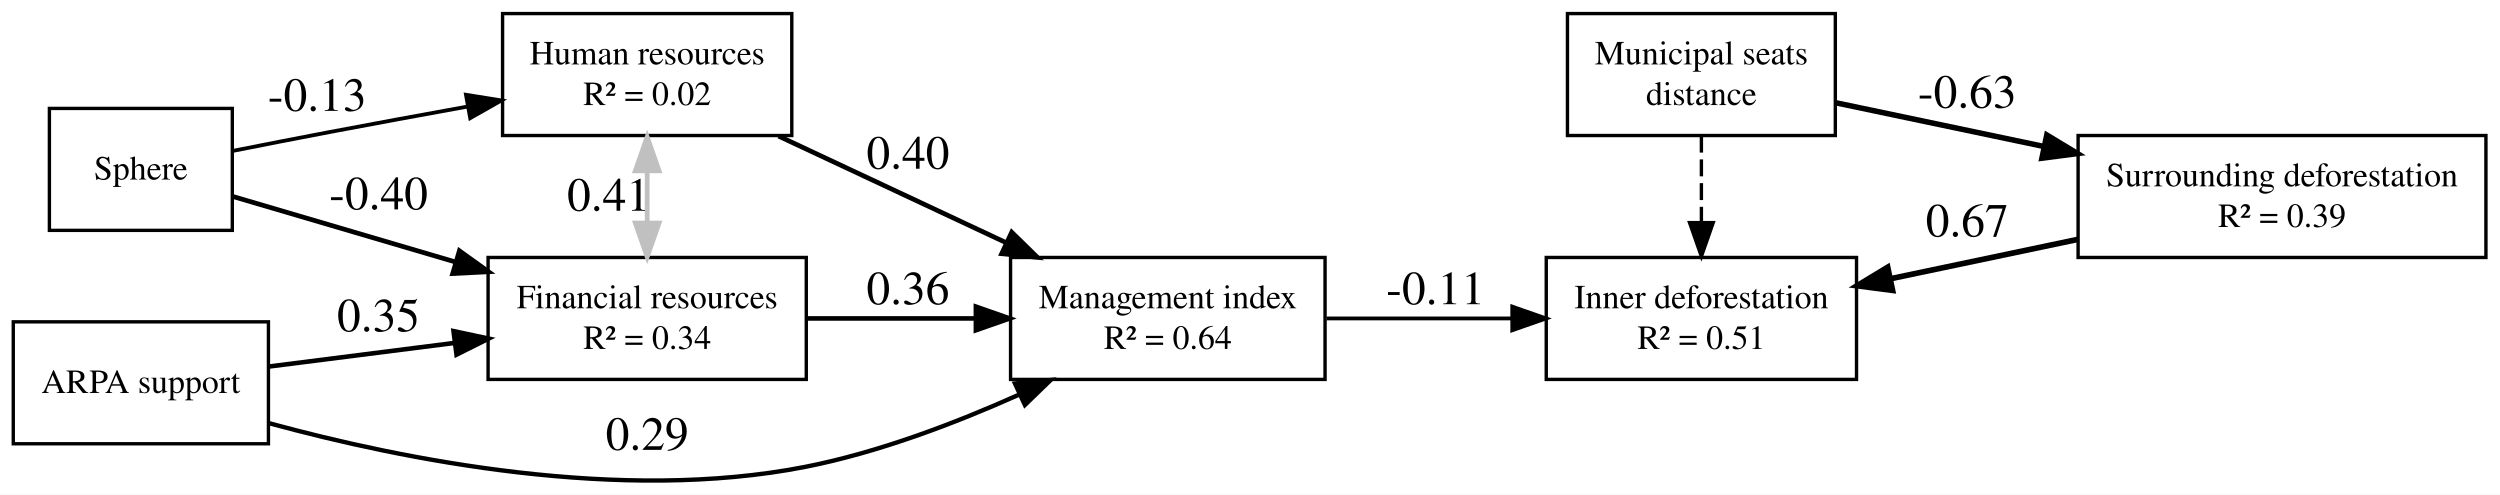
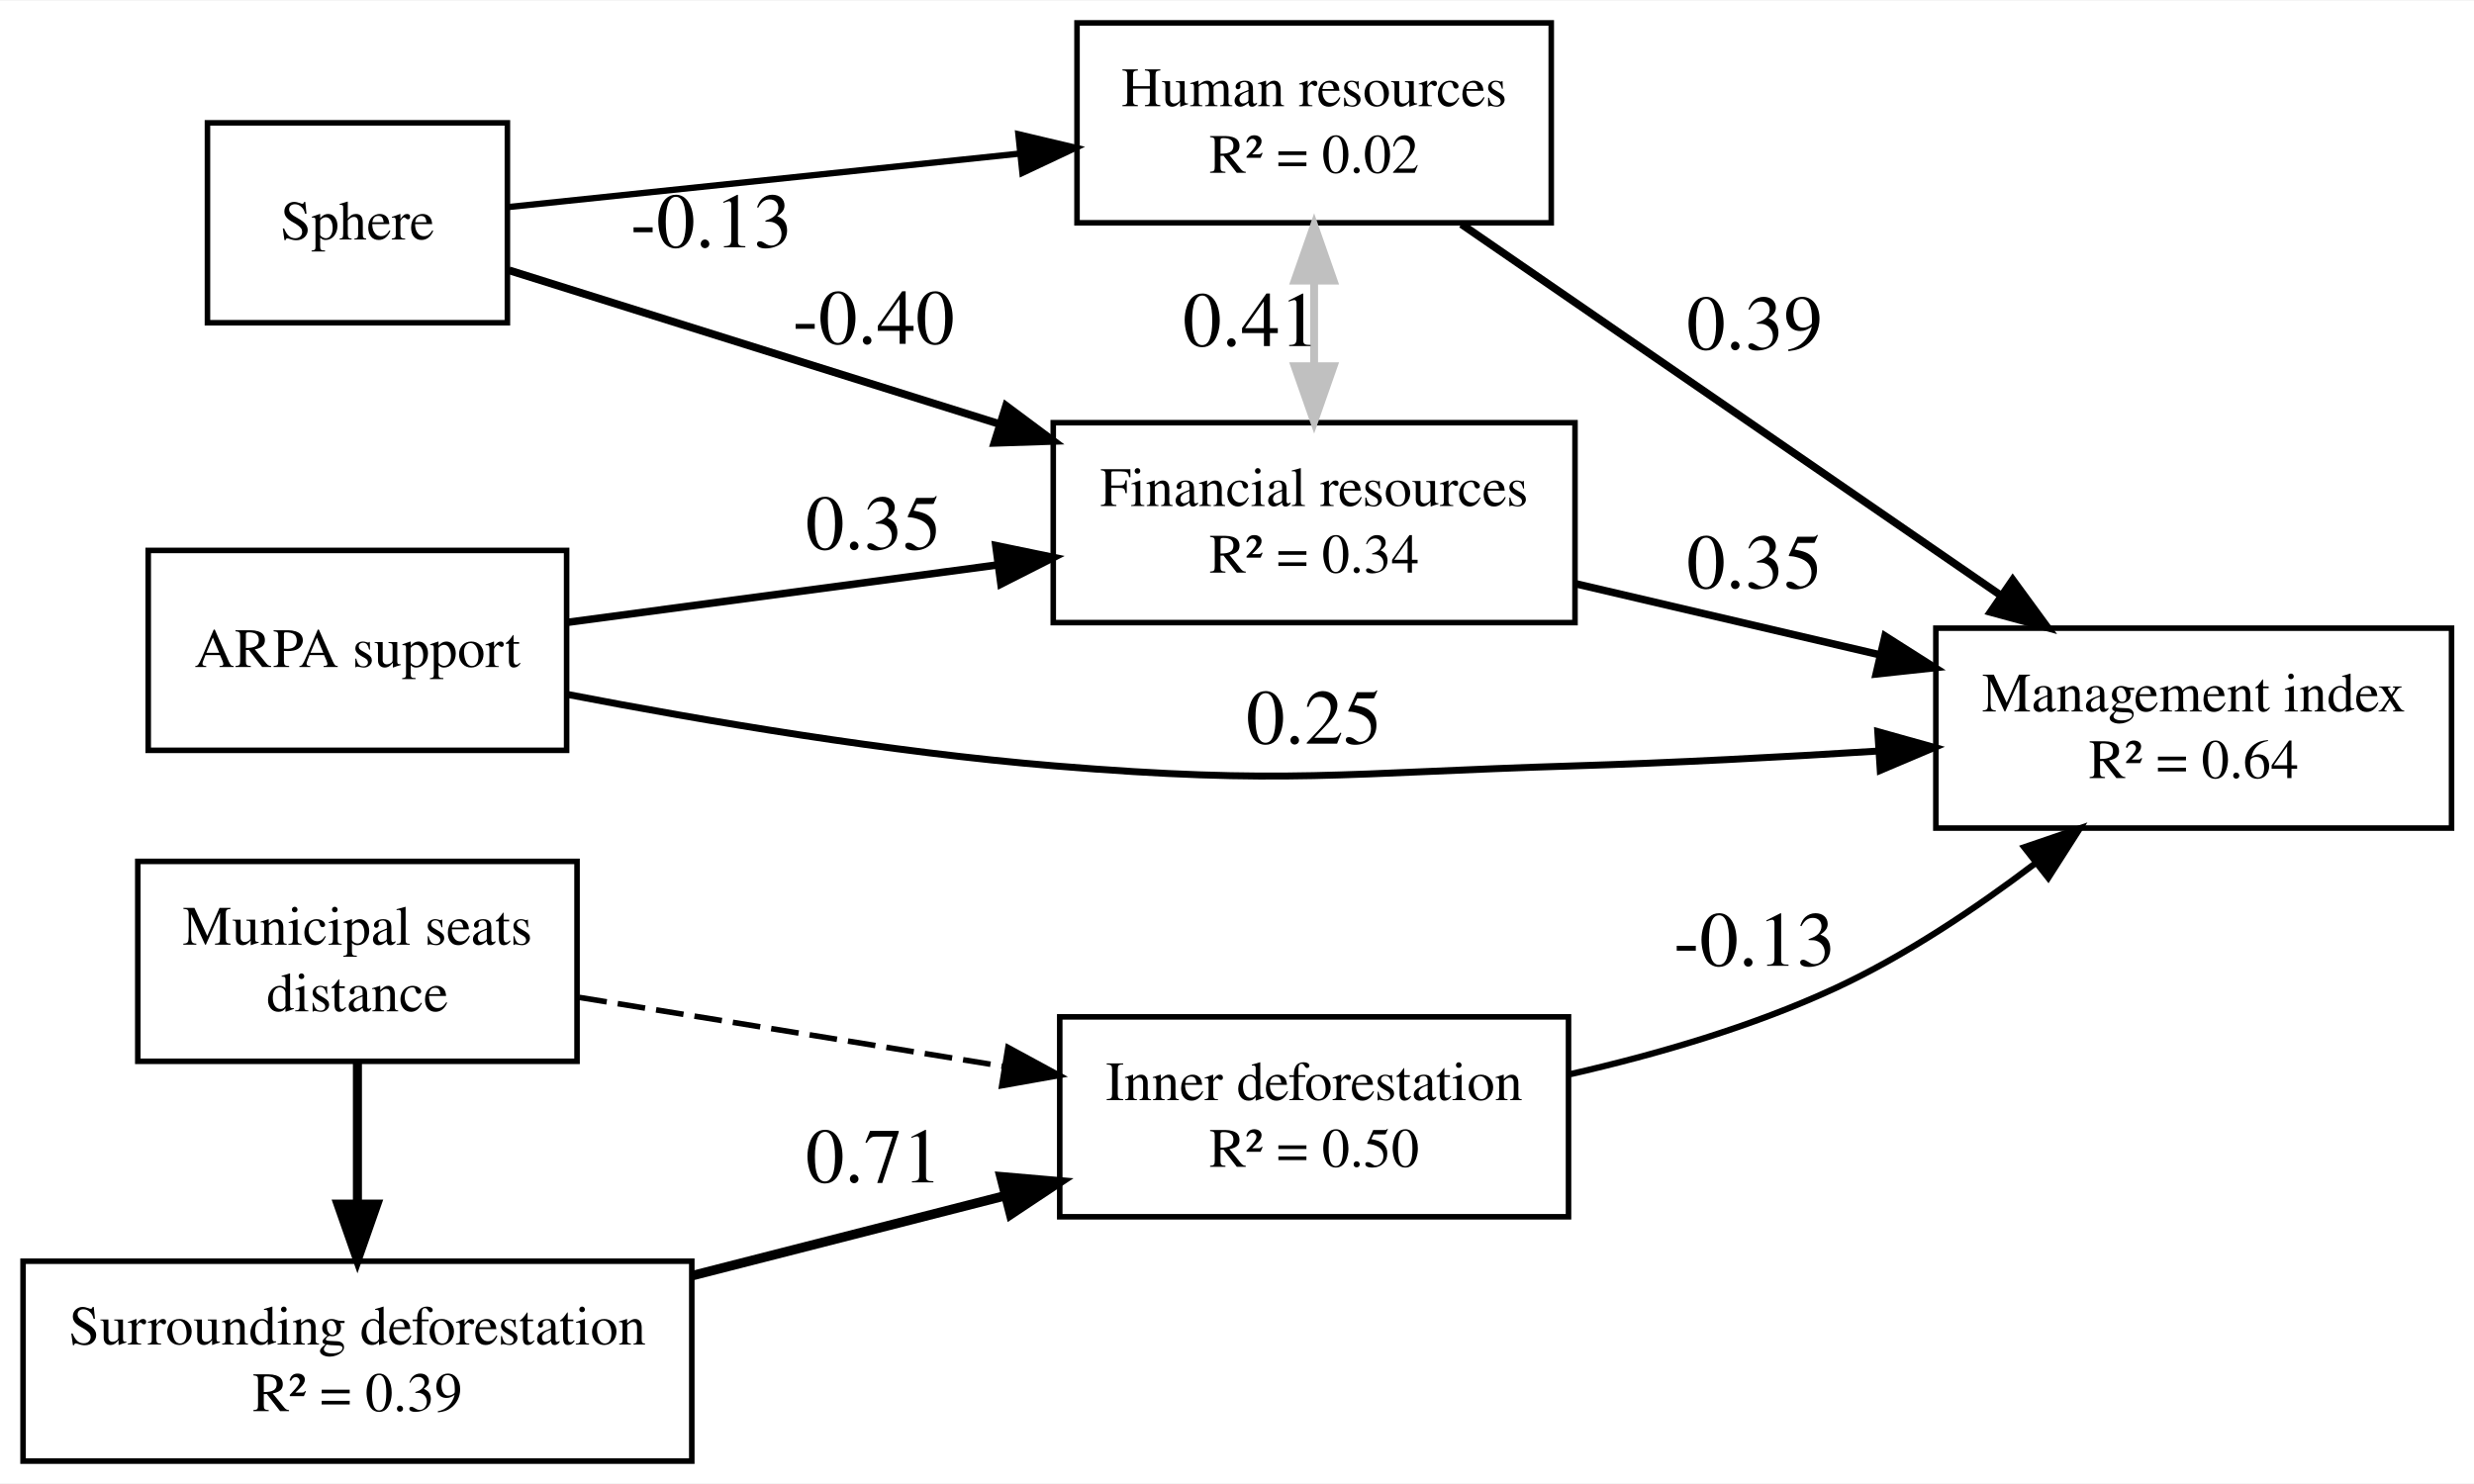
- <svg xmlns="http://www.w3.org/2000/svg" width="738pt" height="146pt" viewBox="0.00 0.00 738.03 145.99">
-   <g id="graph0" class="graph" transform="scale(1 1) rotate(0) translate(4 141.9856)">
-     <polygon fill="#ffffff" stroke="transparent" points="-4,4 -4,-141.986 734.027,-141.986 734.027,4 -4,4" />
+ <svg xmlns="http://www.w3.org/2000/svg" width="445pt" height="267pt" viewBox="0.00 0.00 445.41 267.00">
+   <g id="graph0" class="graph" transform="scale(1 1) rotate(0) translate(4 263)">
+     <polygon fill="#ffffff" stroke="transparent" points="-4,4 -4,-263 441.405,-263 441.405,4 -4,4" />
    <g id="node1" class="node">
-       <polygon fill="none" stroke="#000000" points="64.582,-109.986 10.582,-109.986 10.582,-73.986 64.582,-73.986 64.582,-109.986" />
-       <text text-anchor="middle" x="37.581" y="-88.986" font-family="Times,serif" font-size="10.00" fill="#000000">Sphere</text>
+       <polygon fill="none" stroke="#000000" points="87.349,-241 33.349,-241 33.349,-205 87.349,-205 87.349,-241" />
+       <text text-anchor="middle" x="60.349" y="-220" font-family="Times,serif" font-size="10.00" fill="#000000">Sphere</text>
    </g>
    <g id="node5" class="node">
-       <polygon fill="none" stroke="#000000" points="234.024,-65.986 140.089,-65.986 140.089,-29.986 234.024,-29.986 234.024,-65.986" />
-       <text text-anchor="middle" x="187.057" y="-50.986" font-family="Times,serif" font-size="10.00" fill="#000000">Financial resources</text>
-       <text text-anchor="middle" x="187.057" y="-38.986" font-family="Times,serif" font-size="10.00" fill="#000000">R² = 0.34</text>
+       <polygon fill="none" stroke="#000000" points="279.558,-187 185.623,-187 185.623,-151 279.558,-151 279.558,-187" />
+       <text text-anchor="middle" x="232.591" y="-172" font-family="Times,serif" font-size="10.00" fill="#000000">Financial resources</text>
+       <text text-anchor="middle" x="232.591" y="-160" font-family="Times,serif" font-size="10.00" fill="#000000">R² = 0.34</text>
    </g>
    <g id="edge8" class="edge">
-       <path fill="none" stroke="#000000" stroke-width="1.4" d="M64.65,-84.018C82.972,-78.624 107.852,-71.3 130.398,-64.664" />
-       <polygon fill="#000000" stroke="#000000" stroke-width="1.4" points="131.62,-67.953 140.225,-61.771 129.643,-61.238 131.62,-67.953" />
-       <text text-anchor="middle" x="107.743" y="-80.186" font-family="Times,serif" font-size="14.00" fill="#000000">-0.40</text>
+       <path fill="none" stroke="#000000" stroke-width="1.4" d="M87.641,-214.444C111.248,-207.042 146.152,-196.1 175.793,-186.807" />
+       <polygon fill="#000000" stroke="#000000" stroke-width="1.4" points="177.125,-190.057 185.62,-183.726 175.031,-183.378 177.125,-190.057" />
+       <text text-anchor="middle" x="153.277" y="-201.2" font-family="Times,serif" font-size="14.00" fill="#000000">-0.40</text>
    </g>
    <g id="node6" class="node">
-       <polygon fill="none" stroke="#000000" points="229.747,-137.986 144.366,-137.986 144.366,-101.986 229.747,-101.986 229.747,-137.986" />
-       <text text-anchor="middle" x="187.057" y="-122.986" font-family="Times,serif" font-size="10.00" fill="#000000">Human resources</text>
-       <text text-anchor="middle" x="187.057" y="-110.986" font-family="Times,serif" font-size="10.00" fill="#000000">R² = 0.02</text>
+       <polygon fill="none" stroke="#000000" points="275.281,-259 189.9,-259 189.9,-223 275.281,-223 275.281,-259" />
+       <text text-anchor="middle" x="232.591" y="-244" font-family="Times,serif" font-size="10.00" fill="#000000">Human resources</text>
+       <text text-anchor="middle" x="232.591" y="-232" font-family="Times,serif" font-size="10.00" fill="#000000">R² = 0.02</text>
    </g>
    <g id="edge7" class="edge">
-       <path fill="none" stroke="#000000" stroke-width="1.13" d="M64.704,-97.445C73.749,-99.241 83.885,-101.228 93.163,-102.986 106.393,-105.492 120.687,-108.121 134.036,-110.541" />
-       <polygon fill="#000000" stroke="#000000" stroke-width="1.13" points="133.563,-114.013 144.026,-112.346 134.808,-107.124 133.563,-114.013" />
-       <text text-anchor="middle" x="89.633" y="-109.263" font-family="Times,serif" font-size="14.00" fill="#000000">-0.13</text>
+       <path fill="none" stroke="#000000" stroke-width="1.13" d="M87.641,-225.852C112.271,-228.426 149.197,-232.285 179.615,-235.464" />
+       <polygon fill="#000000" stroke="#000000" stroke-width="1.13" points="179.344,-238.954 189.653,-236.513 180.071,-231.992 179.344,-238.954" />
+       <text text-anchor="middle" x="124.092" y="-218.585" font-family="Times,serif" font-size="14.00" fill="#000000">-0.13</text>
    </g>
    <g id="node2" class="node">
-       <polygon fill="none" stroke="#000000" points="75.245,-46.986 -.082,-46.986 -.082,-10.986 75.245,-10.986 75.245,-46.986" />
-       <text text-anchor="middle" x="37.581" y="-25.986" font-family="Times,serif" font-size="10.00" fill="#000000">ARPA support</text>
+       <polygon fill="none" stroke="#000000" points="98.012,-164 22.685,-164 22.685,-128 98.012,-128 98.012,-164" />
+       <text text-anchor="middle" x="60.349" y="-143" font-family="Times,serif" font-size="10.00" fill="#000000">ARPA support</text>
    </g>
    <g id="edge9" class="edge">
-       <path fill="none" stroke="#000000" stroke-width="1.35" d="M75.3,-33.78C91.938,-35.895 111.85,-38.426 130.228,-40.762" />
-       <polygon fill="#000000" stroke="#000000" stroke-width="1.35" points="129.887,-44.247 140.249,-42.036 130.77,-37.303 129.887,-44.247" />
-       <text text-anchor="middle" x="107.743" y="-44.186" font-family="Times,serif" font-size="14.00" fill="#000000">0.35</text>
+       <path fill="none" stroke="#000000" stroke-width="1.35" d="M98.148,-151.047C120.878,-154.083 150.248,-158.005 175.736,-161.408" />
+       <polygon fill="#000000" stroke="#000000" stroke-width="1.35" points="175.281,-164.878 185.656,-162.733 176.208,-157.94 175.281,-164.878" />
+       <text text-anchor="middle" x="153.277" y="-164.2" font-family="Times,serif" font-size="14.00" fill="#000000">0.35</text>
    </g>
    <g id="node7" class="node">
-       <polygon fill="none" stroke="#000000" points="387.171,-65.986 294.329,-65.986 294.329,-29.986 387.171,-29.986 387.171,-65.986" />
-       <text text-anchor="middle" x="340.75" y="-50.986" font-family="Times,serif" font-size="10.00" fill="#000000">Management index</text>
-       <text text-anchor="middle" x="340.75" y="-38.986" font-family="Times,serif" font-size="10.00" fill="#000000">R² = 0.64</text>
+       <polygon fill="none" stroke="#000000" points="437.366,-150 344.524,-150 344.524,-114 437.366,-114 437.366,-150" />
+       <text text-anchor="middle" x="390.945" y="-135" font-family="Times,serif" font-size="10.00" fill="#000000">Management index</text>
+       <text text-anchor="middle" x="390.945" y="-123" font-family="Times,serif" font-size="10.00" fill="#000000">R² = 0.64</text>
    </g>
    <g id="edge3" class="edge">
-       <path fill="none" stroke="#000000" stroke-width="1.29" d="M75.442,-17.065C115.139,-6.229 179.214,6.556 233.79,-4.186 255.349,-8.429 278.034,-17.056 296.937,-25.54" />
-       <polygon fill="#000000" stroke="#000000" stroke-width="1.29" points="295.625,-28.789 306.171,-29.806 298.561,-22.434 295.625,-28.789" />
-       <text text-anchor="middle" x="187.057" y="-9.186" font-family="Times,serif" font-size="14.00" fill="#000000">0.29</text>
+       <path fill="none" stroke="#000000" stroke-width="1.25" d="M98.044,-138.091C122.863,-133.296 156.141,-127.646 185.858,-125.2 227.258,-121.793 237.802,-123.936 279.324,-125.2 297.168,-125.743 316.594,-126.773 334.164,-127.871" />
+       <polygon fill="#000000" stroke="#000000" stroke-width="1.25" points="334.064,-131.371 344.268,-128.521 334.514,-124.386 334.064,-131.371" />
+       <text text-anchor="middle" x="232.591" y="-129.2" font-family="Times,serif" font-size="14.00" fill="#000000">0.25</text>
    </g>
    <g id="node3" class="node">
-       <polygon fill="none" stroke="#000000" points="537.809,-137.986 458.731,-137.986 458.731,-101.986 537.809,-101.986 537.809,-137.986" />
-       <text text-anchor="middle" x="498.27" y="-122.986" font-family="Times,serif" font-size="10.00" fill="#000000">Municipal seats</text>
-       <text text-anchor="middle" x="498.27" y="-110.986" font-family="Times,serif" font-size="10.00" fill="#000000">distance</text>
+       <polygon fill="none" stroke="#000000" points="99.888,-108 20.809,-108 20.809,-72 99.888,-72 99.888,-108" />
+       <text text-anchor="middle" x="60.349" y="-93" font-family="Times,serif" font-size="10.00" fill="#000000">Municipal seats</text>
+       <text text-anchor="middle" x="60.349" y="-81" font-family="Times,serif" font-size="10.00" fill="#000000">distance</text>
    </g>
    <g id="node4" class="node">
-       <polygon fill="none" stroke="#000000" points="544.068,-65.986 452.472,-65.986 452.472,-29.986 544.068,-29.986 544.068,-65.986" />
-       <text text-anchor="middle" x="498.27" y="-50.986" font-family="Times,serif" font-size="10.00" fill="#000000">Inner deforestation</text>
-       <text text-anchor="middle" x="498.27" y="-38.986" font-family="Times,serif" font-size="10.00" fill="#000000">R² = 0.51</text>
+       <polygon fill="none" stroke="#000000" points="120.546,-36 .151,-36 .151,0 120.546,0 120.546,-36" />
+       <text text-anchor="middle" x="60.349" y="-21" font-family="Times,serif" font-size="10.00" fill="#000000">Surrounding deforestation</text>
+       <text text-anchor="middle" x="60.349" y="-9" font-family="Times,serif" font-size="10.00" fill="#000000">R² = 0.39</text>
+     </g>
+     <g id="edge10" class="edge">
+       <path fill="none" stroke="#000000" stroke-width="1.63" d="M60.349,-71.954C60.349,-63.407 60.349,-54.861 60.349,-46.314" />
+       <polygon fill="#000000" stroke="#000000" stroke-width="1.63" points="63.849,-46.281 60.349,-36.281 56.849,-46.281 63.849,-46.281" />
+     </g>
+     <g id="node8" class="node">
+       <polygon fill="none" stroke="#000000" points="278.389,-80 186.792,-80 186.792,-44 278.389,-44 278.389,-80" />
+       <text text-anchor="middle" x="232.591" y="-65" font-family="Times,serif" font-size="10.00" fill="#000000">Inner deforestation</text>
+       <text text-anchor="middle" x="232.591" y="-53" font-family="Times,serif" font-size="10.00" fill="#000000">R² = 0.50</text>
    </g>
    <g id="edge5" class="edge">
-       <path fill="none" stroke="#000000" stroke-dasharray="5,2" d="M498.27,-101.939C498.27,-93.393 498.27,-84.846 498.27,-76.3" />
-       <polygon fill="#000000" stroke="#000000" points="501.77,-76.267 498.27,-66.267 494.77,-76.267 501.77,-76.267" />
+       <path fill="none" stroke="#000000" stroke-dasharray="5,2" d="M100.297,-83.506C123.007,-79.814 151.798,-75.134 176.718,-71.083" />
+       <polygon fill="#000000" stroke="#000000" points="177.463,-74.508 186.772,-69.448 176.34,-67.598 177.463,-74.508" />
    </g>
-     <g id="node8" class="node">
-       <polygon fill="none" stroke="#000000" points="729.876,-101.986 609.481,-101.986 609.481,-65.986 729.876,-65.986 729.876,-101.986" />
-       <text text-anchor="middle" x="669.678" y="-86.986" font-family="Times,serif" font-size="10.00" fill="#000000">Surrounding deforestation</text>
-       <text text-anchor="middle" x="669.678" y="-74.986" font-family="Times,serif" font-size="10.00" fill="#000000">R² = 0.39</text>
-     </g>
-     <g id="edge10" class="edge">
-       <path fill="none" stroke="#000000" stroke-width="1.63" d="M538.025,-111.636C556.296,-107.799 578.522,-103.131 599.471,-98.731" />
-       <polygon fill="#000000" stroke="#000000" stroke-width="1.63" points="600.239,-102.146 609.307,-96.665 598.801,-95.296 600.239,-102.146" />
-       <text text-anchor="middle" x="576.75" y="-110.186" font-family="Times,serif" font-size="14.00" fill="#000000">-0.63</text>
+     <g id="edge4" class="edge">
+       <path fill="none" stroke="#000000" stroke-width="1.71" d="M120.59,-33.389C138.925,-38.073 158.986,-43.197 176.999,-47.799" />
+       <polygon fill="#000000" stroke="#000000" stroke-width="1.71" points="176.217,-51.211 186.772,-50.295 177.95,-44.429 176.217,-51.211" />
+       <text text-anchor="middle" x="153.277" y="-50.2" font-family="Times,serif" font-size="14.00" fill="#000000">0.71</text>
    </g>
    <g id="edge2" class="edge">
-       <path fill="none" stroke="#000000" stroke-width="1.35" d="M234.005,-47.986C249.796,-47.986 267.582,-47.986 284.042,-47.986" />
-       <polygon fill="#000000" stroke="#000000" stroke-width="1.35" points="284.089,-51.486 294.089,-47.986 284.089,-44.486 284.089,-51.486" />
-       <text text-anchor="middle" x="264.04" y="-52.186" font-family="Times,serif" font-size="14.00" fill="#000000">0.36</text>
+       <path fill="none" stroke="#000000" stroke-width="1.35" d="M279.673,-157.999C296.904,-153.973 316.576,-149.376 334.539,-145.179" />
+       <polygon fill="#000000" stroke="#000000" stroke-width="1.35" points="335.375,-148.578 344.316,-142.895 333.782,-141.762 335.375,-148.578" />
+       <text text-anchor="middle" x="311.904" y="-157.2" font-family="Times,serif" font-size="14.00" fill="#000000">0.35</text>
    </g>
    <g id="edge11" class="edge">
-       <path fill="none" stroke="#c0c0c0" stroke-width="1.41" d="M187.057,-91.296C187.057,-86.395 187.057,-81.306 187.057,-76.413" />
-       <polygon fill="#c0c0c0" stroke="#c0c0c0" stroke-width="1.41" points="183.557,-91.572 187.057,-101.572 190.557,-91.572 183.557,-91.572" />
-       <polygon fill="#c0c0c0" stroke="#c0c0c0" stroke-width="1.41" points="190.557,-76.154 187.057,-66.154 183.557,-76.154 190.557,-76.154" />
-       <text text-anchor="middle" x="175.657" y="-79.786" font-family="Times,serif" font-size="14.00" fill="#000000">0.41</text>
+       <path fill="none" stroke="#c0c0c0" stroke-width="1.41" d="M232.591,-212.31C232.591,-207.41 232.591,-202.321 232.591,-197.427" />
+       <polygon fill="#c0c0c0" stroke="#c0c0c0" stroke-width="1.41" points="229.091,-212.587 232.591,-222.587 236.091,-212.587 229.091,-212.587" />
+       <polygon fill="#c0c0c0" stroke="#c0c0c0" stroke-width="1.41" points="236.091,-197.169 232.591,-187.169 229.091,-197.169 236.091,-197.169" />
+       <text text-anchor="middle" x="221.191" y="-200.8" font-family="Times,serif" font-size="14.00" fill="#000000">0.41</text>
    </g>
    <g id="edge1" class="edge">
-       <path fill="none" stroke="#000000" stroke-width="1.4" d="M225.84,-101.817C246.213,-92.273 271.361,-80.492 292.932,-70.387" />
-       <polygon fill="#000000" stroke="#000000" stroke-width="1.4" points="294.675,-73.435 302.246,-66.024 291.705,-67.097 294.675,-73.435" />
-       <text text-anchor="middle" x="264.04" y="-92.186" font-family="Times,serif" font-size="14.00" fill="#000000">0.40</text>
+       <path fill="none" stroke="#000000" stroke-width="1.39" d="M259.096,-222.756C285.781,-204.388 327.075,-175.964 356.331,-155.826" />
+       <polygon fill="#000000" stroke="#000000" stroke-width="1.39" points="358.365,-158.675 364.617,-150.122 354.396,-152.909 358.365,-158.675" />
+       <text text-anchor="middle" x="311.904" y="-200.2" font-family="Times,serif" font-size="14.00" fill="#000000">0.39</text>
    </g>
    <g id="edge6" class="edge">
-       <path fill="none" stroke="#000000" stroke-width="1.11" d="M387.585,-47.986C404.798,-47.986 424.46,-47.986 442.39,-47.986" />
-       <polygon fill="#000000" stroke="#000000" stroke-width="1.11" points="442.43,-51.486 452.429,-47.986 442.429,-44.486 442.43,-51.486" />
-       <text text-anchor="middle" x="419.791" y="-52.186" font-family="Times,serif" font-size="14.00" fill="#000000">-0.11</text>
-     </g>
-     <g id="edge4" class="edge">
-       <path fill="none" stroke="#000000" stroke-width="1.67" d="M609.416,-71.329C591.507,-67.568 571.968,-63.464 554.338,-59.761" />
-       <polygon fill="#000000" stroke="#000000" stroke-width="1.67" points="554.71,-56.263 544.204,-57.633 553.271,-63.114 554.71,-56.263" />
-       <text text-anchor="middle" x="576.75" y="-72.186" font-family="Times,serif" font-size="14.00" fill="#000000">0.67</text>
+       <path fill="none" stroke="#000000" stroke-width="1.13" d="M278.688,-69.677C294.305,-73.238 311.562,-78.264 326.484,-85.2 339.052,-91.042 351.657,-99.481 362.346,-107.589" />
+       <polygon fill="#000000" stroke="#000000" stroke-width="1.13" points="360.442,-110.544 370.469,-113.965 364.764,-105.038 360.442,-110.544" />
+       <text text-anchor="middle" x="311.904" y="-89.2" font-family="Times,serif" font-size="14.00" fill="#000000">-0.13</text>
    </g>
  </g>
</svg>
